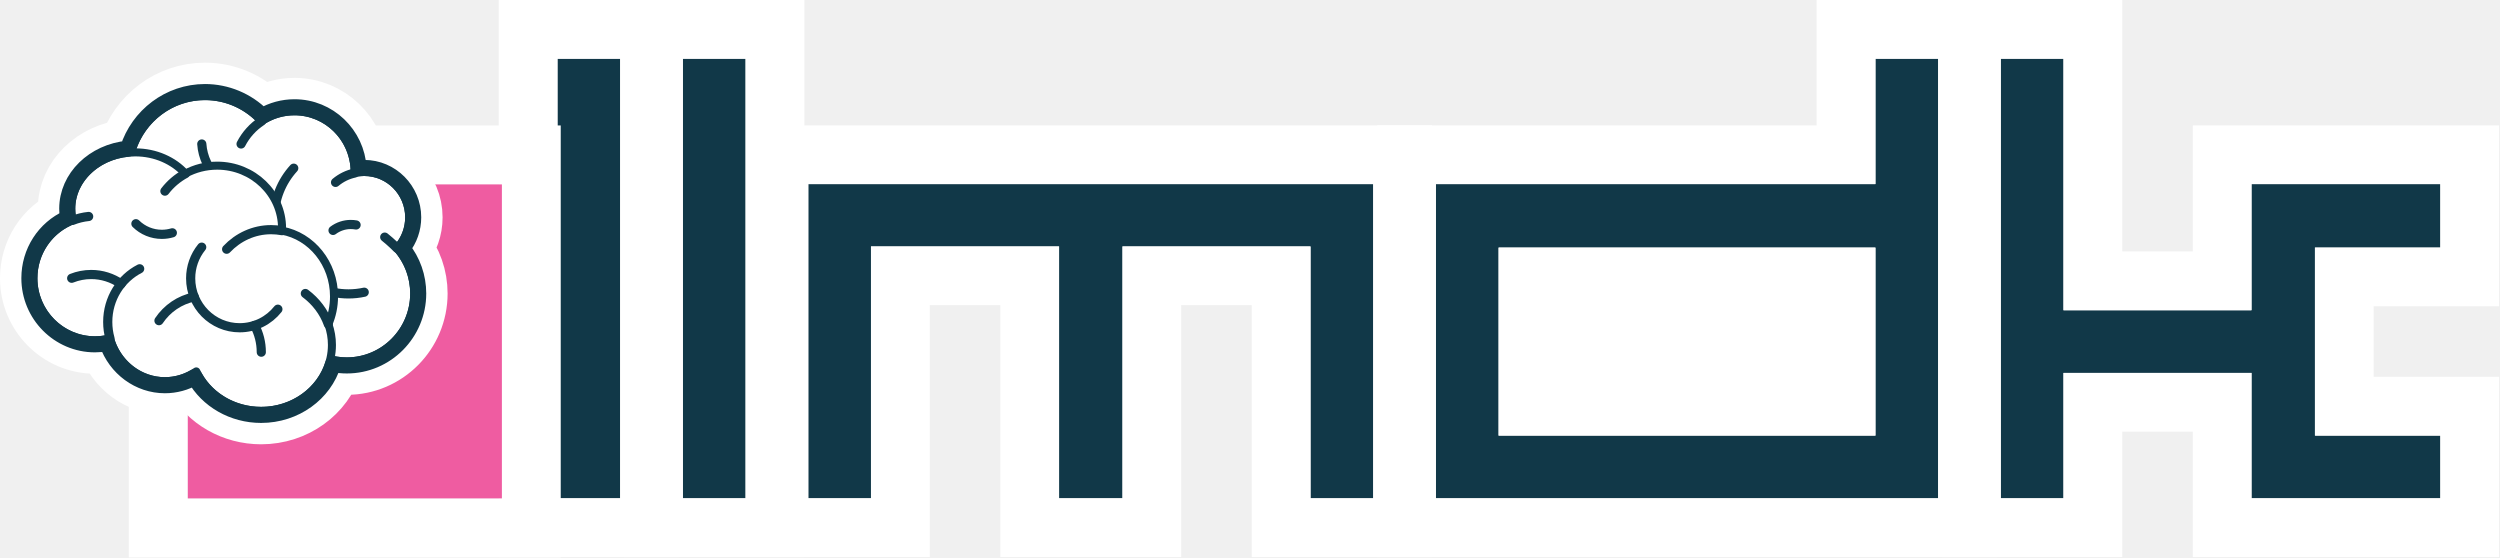
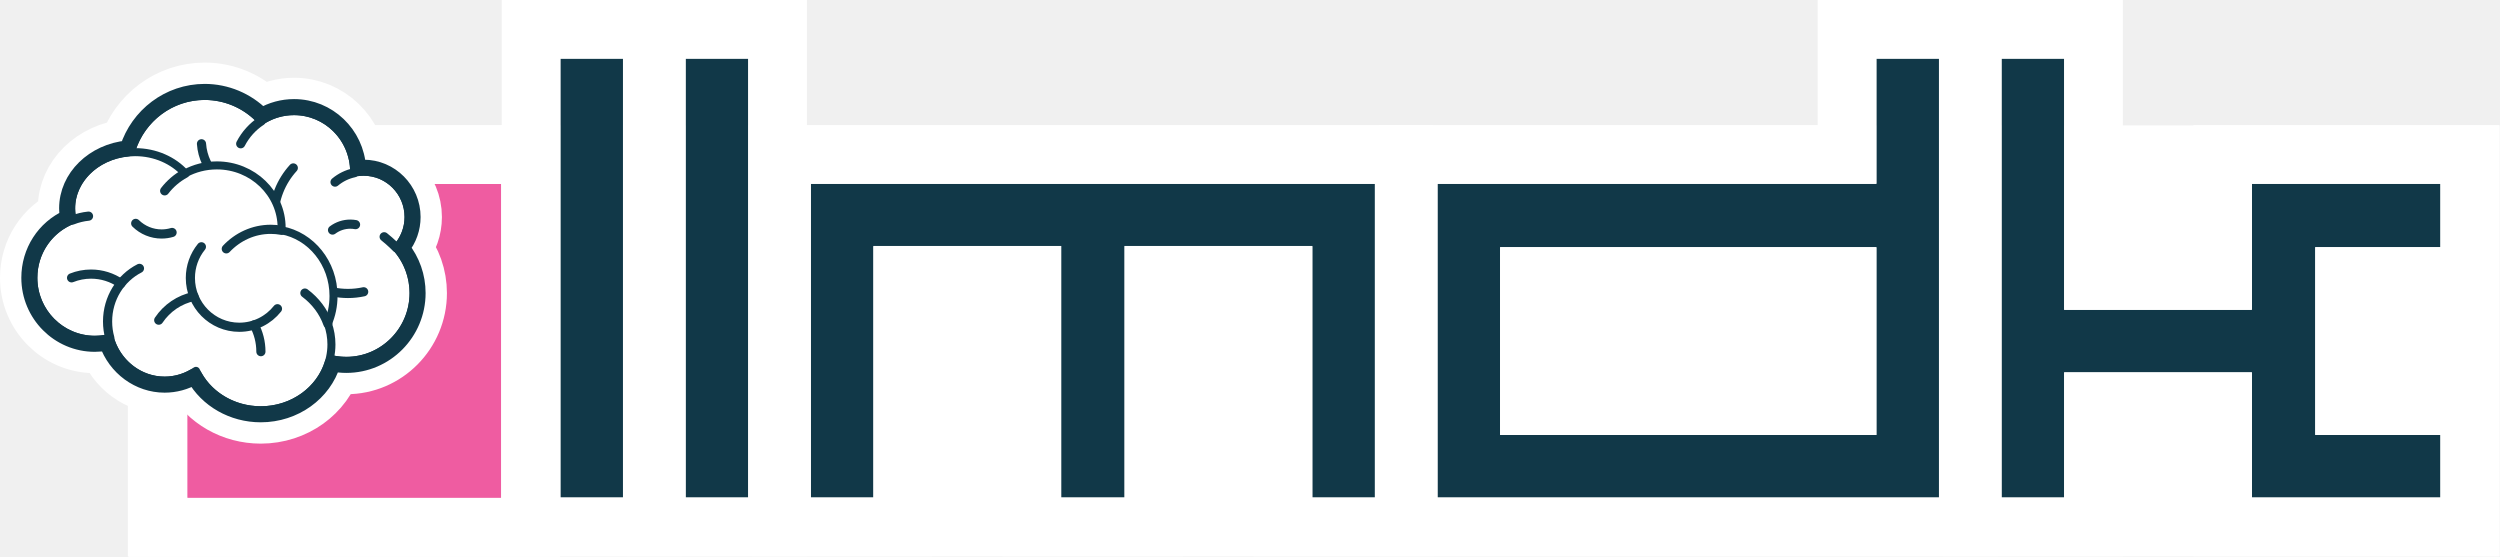
- <svg xmlns="http://www.w3.org/2000/svg" width="100%" height="100%" viewBox="0 0 2658 593" version="1.1" xml:space="preserve" style="fill-rule:evenodd;clip-rule:evenodd;stroke-linejoin:round;stroke-miterlimit:2;">
+ <svg xmlns="http://www.w3.org/2000/svg" width="100%" height="100%" viewBox="0 0 2662 593" version="1.1" xml:space="preserve" style="fill-rule:evenodd;clip-rule:evenodd;stroke-linejoin:round;stroke-miterlimit:2;">
  <g transform="matrix(1,0,0,1,0.00555208,-77.26)">
    <g transform="matrix(1,0,0,1,-1499.56,-7769.9)">
-       <g>
-         <g transform="matrix(1,0,0,1,322,1504)">
-           <rect x="2792" y="6642" width="361" height="139.654" style="fill:white;" />
+       <g transform="matrix(0.525981,0,0,1.09809,173.736,-2474.22)">
+         <rect x="2779.5" y="9521" width="4801.5" height="418" style="fill:white;" />
+       </g>
+       <g transform="matrix(1,0,0,1,-247.084,3549.76)">
+         <g transform="matrix(1,0,0,1,185.359,-4164.1)">
+           <g transform="matrix(600,0,0,600,2158,8991.27)">
+             <rect x="0" y="-0.779" width="0.111" height="0.779" style="fill:rgb(17,56,72);" />
+           </g>
+           <g transform="matrix(600,0,0,600,2291.33,8991.27)">
+             <rect x="0" y="-0.779" width="0.111" height="0.779" style="fill:rgb(17,56,72);" />
+           </g>
+           <g transform="matrix(600,0,0,600,2424.67,8991.27)">
+             <path d="M1.001,-0L0.89,-0L0.89,-0.446L0.557,-0.446L0.557,-0L0.444,-0L0.444,-0.446L0.111,-0.446L0.111,-0L0,-0L0,-0.557L1.001,-0.557L1.001,-0Z" style="fill:rgb(17,56,72);fill-rule:nonzero;" />
+           </g>
+           <g transform="matrix(600,0,0,600,3091.93,8991.27)">
+             <path d="M0.89,-0L0,-0L0,-0.557L0.779,-0.557L0.779,-0.779L0.89,-0.779L0.89,-0ZM0.779,-0.111L0.779,-0.444L0.111,-0.444L0.111,-0.111L0.779,-0.111Z" style="fill:rgb(17,56,72);fill-rule:nonzero;" />
+           </g>
+           <g transform="matrix(600,0,0,600,3692.53,8991.27)">
+             <path d="M0.779,-0L0.444,-0L0.444,-0.222L0.111,-0.222L0.111,-0L0,-0L0,-0.779L0.111,-0.779L0.111,-0.333L0.444,-0.333L0.444,-0.557L0.779,-0.557L0.779,-0.444L0.557,-0.444L0.557,-0.111L0.779,-0.111L0.779,-0Z" style="fill:rgb(17,56,72);fill-rule:nonzero;" />
+           </g>
+           <path d="M2095.5,9053.77L2287.17,9053.77L2287.17,8461.5L2095.5,8461.5L2095.5,9053.77ZM2224.67,8991.27L2158,8991.27L2158,8524L2224.67,8524L2224.67,8991.27Z" style="fill:white;" />
+           <path d="M2228.83,9053.77L2420.5,9053.77L2420.5,8461.5L2228.83,8461.5L2228.83,9053.77ZM2358,8991.27L2291.33,8991.27L2291.33,8524L2358,8524L2358,8991.27Z" style="fill:white;" />
+           <path d="M2896.1,9053.77L3087.77,9053.77L3087.77,8594.83L2362.17,8594.83L2362.17,9053.77L2553.83,9053.77L2553.83,8785.9L2628.83,8785.9L2628.83,9053.77L2821.1,9053.77L2821.1,8785.9L2896.1,8785.9L2896.1,9053.77ZM3025.27,8991.27L2958.6,8991.27L2958.6,8723.4L2758.6,8723.4L2758.6,8991.27L2691.33,8991.27L2691.33,8723.4L2491.33,8723.4L2491.33,8991.27L2424.67,8991.27L2424.67,8657.33L3025.27,8657.33L3025.27,8991.27Z" style="fill:white;" />
+           <path d="M3029.43,9053.77L3688.37,9053.77L3688.37,8461.5L3496.7,8461.5L3496.7,8594.83L3029.43,8594.83L3029.43,9053.77ZM3625.87,8991.27L3091.93,8991.27L3091.93,8657.33L3559.2,8657.33L3559.2,8524L3625.87,8524L3625.87,8991.27ZM3559.2,8924.6L3559.2,8724.6L3158.6,8724.6L3158.6,8924.6L3559.2,8924.6ZM3496.7,8862.1L3221.1,8862.1L3221.1,8787.1L3496.7,8787.1L3496.7,8862.1Z" style="fill:white;" />
+           <path d="M3896.7,9053.77L4222.3,9053.77L4222.3,8862.1L4088.97,8862.1L4088.97,8787.1L4222.3,8787.1L4222.3,8594.83L3896.7,8594.83L3896.7,8728.77L3821.7,8728.77L3821.7,8461.5L3630.03,8461.5L3630.03,9053.77L3821.7,9053.77L3821.7,8920.43L3896.7,8920.43L3896.7,9053.77ZM4159.8,8991.27L3959.2,8991.27L3959.2,8857.93L3759.2,8857.93L3759.2,8991.27L3692.53,8991.27L3692.53,8524L3759.2,8524L3759.2,8791.27L3959.2,8791.27L3959.2,8657.33L4159.8,8657.33L4159.8,8724.6L4026.47,8724.6L4026.47,8924.6L4159.8,8924.6L4159.8,8991.27Z" style="fill:white;" />
        </g>
-         <g transform="matrix(1,0,0,1,-247.084,3549.76)">
-           <g transform="matrix(1,0,0,1,181.359,-4164.1)">
-             <g transform="matrix(600,0,0,600,2158,8991.27)">
-               <rect x="0" y="-0.779" width="0.111" height="0.779" style="fill:rgb(17,56,72);" />
-             </g>
-             <g transform="matrix(600,0,0,600,2291.33,8991.27)">
-               <rect x="0" y="-0.779" width="0.111" height="0.779" style="fill:rgb(17,56,72);" />
-             </g>
-             <g transform="matrix(600,0,0,600,2424.67,8991.27)">
-               <path d="M1.001,-0L0.89,-0L0.89,-0.446L0.557,-0.446L0.557,-0L0.444,-0L0.444,-0.446L0.111,-0.446L0.111,-0L0,-0L0,-0.557L1.001,-0.557L1.001,-0Z" style="fill:rgb(17,56,72);fill-rule:nonzero;" />
-             </g>
-             <g transform="matrix(600,0,0,600,3091.93,8991.27)">
-               <path d="M0.89,-0L0,-0L0,-0.557L0.779,-0.557L0.779,-0.779L0.89,-0.779L0.89,-0ZM0.779,-0.111L0.779,-0.444L0.111,-0.444L0.111,-0.111L0.779,-0.111Z" style="fill:rgb(17,56,72);fill-rule:nonzero;" />
-             </g>
-             <g transform="matrix(600,0,0,600,3692.53,8991.27)">
-               <path d="M0.779,-0L0.444,-0L0.444,-0.222L0.111,-0.222L0.111,-0L0,-0L0,-0.779L0.111,-0.779L0.111,-0.333L0.444,-0.333L0.444,-0.557L0.779,-0.557L0.779,-0.444L0.557,-0.444L0.557,-0.111L0.779,-0.111L0.779,-0Z" style="fill:rgb(17,56,72);fill-rule:nonzero;" />
-             </g>
-             <path d="M2095.5,9053.77L2287.17,9053.77L2287.17,8461.5L2095.5,8461.5L2095.5,9053.77ZM2224.67,8991.27L2158,8991.27L2158,8524L2224.67,8524L2224.67,8991.27Z" style="fill:white;" />
-             <path d="M2228.83,9053.77L2420.5,9053.77L2420.5,8461.5L2228.83,8461.5L2228.83,9053.77ZM2358,8991.27L2291.33,8991.27L2291.33,8524L2358,8524L2358,8991.27Z" style="fill:white;" />
-             <path d="M2896.1,9053.77L3087.77,9053.77L3087.77,8594.83L2362.17,8594.83L2362.17,9053.77L2553.83,9053.77L2553.83,8785.9L2628.83,8785.9L2628.83,9053.77L2821.1,9053.77L2821.1,8785.9L2896.1,8785.9L2896.1,9053.77ZM3025.27,8991.27L2958.6,8991.27L2958.6,8723.4L2758.6,8723.4L2758.6,8991.27L2691.33,8991.27L2691.33,8723.4L2491.33,8723.4L2491.33,8991.27L2424.67,8991.27L2424.67,8657.33L3025.27,8657.33L3025.27,8991.27Z" style="fill:white;" />
-             <path d="M3029.43,9053.77L3688.37,9053.77L3688.37,8461.5L3496.7,8461.5L3496.7,8594.83L3029.43,8594.83L3029.43,9053.77ZM3625.87,8991.27L3091.93,8991.27L3091.93,8657.33L3559.2,8657.33L3559.2,8524L3625.87,8524L3625.87,8991.27ZM3559.2,8924.6L3559.2,8724.6L3158.6,8724.6L3158.6,8924.6L3559.2,8924.6ZM3496.7,8862.1L3221.1,8862.1L3221.1,8787.1L3496.7,8787.1L3496.7,8862.1Z" style="fill:white;" />
-             <path d="M3896.7,9053.77L4222.3,9053.77L4222.3,8862.1L4088.97,8862.1L4088.97,8787.1L4222.3,8787.1L4222.3,8594.83L3896.7,8594.83L3896.7,8728.77L3821.7,8728.77L3821.7,8461.5L3630.03,8461.5L3630.03,9053.77L3821.7,9053.77L3821.7,8920.43L3896.7,8920.43L3896.7,9053.77ZM4159.8,8991.27L3959.2,8991.27L3959.2,8857.93L3759.2,8857.93L3759.2,8991.27L3692.53,8991.27L3692.53,8524L3759.2,8524L3759.2,8791.27L3959.2,8791.27L3959.2,8657.33L4159.8,8657.33L4159.8,8724.6L4026.47,8724.6L4026.47,8924.6L4159.8,8924.6L4159.8,8991.27Z" style="fill:white;" />
-           </g>
-           <g transform="matrix(13.9272,0,0,0.949579,-7190.19,3786.79)">
-             <rect x="656" y="744" width="24" height="352" style="fill:rgb(239,92,161);" />
-             <path d="M684.488,1161.82L684.488,678.181L651.512,678.181L651.512,1161.82L684.488,1161.82ZM680,744L656,744L656,1096L680,1096L680,744Z" style="fill:white;" />
-           </g>
+         <g transform="matrix(13.9272,0,0,0.949579,-7190.19,3786.79)">
+           <rect x="656" y="744" width="24" height="352" style="fill:rgb(239,92,161);" />
+           <path d="M684.488,1161.82L684.488,678.181L651.512,678.181L651.512,1161.82L684.488,1161.82ZM680,744L656,744L656,1096L680,1096L680,744Z" style="fill:white;" />
+         </g>
+         <g transform="matrix(13.9272,0,0,0.949579,-7190.19,3786.79)">
+           <rect x="656" y="744" width="24" height="352" style="fill:rgb(239,92,161);" />
+           <path d="M684.488,1161.82L684.488,678.181L651.512,678.181L651.512,1161.82L684.488,1161.82ZM680,744L656,744L656,1096L680,1096L680,744Z" style="fill:white;" />
        </g>
      </g>
      <g transform="matrix(1,0,0,1,-277.084,3519.76)">
        <g>
          <g transform="matrix(2.17933,0,0,2.17933,1783.56,4400.76)">
            <path d="M198.89,109.523C198.89,113.669 198.137,117.634 196.76,121.29C192.046,133.777 180.069,142.647 166.033,142.647C151.669,142.647 139.463,133.355 134.994,120.407C108.458,122.33 93.284,110.372 86.975,87.58C71.037,83.21 59.322,68.518 59.322,51.064C59.322,39.775 64.225,29.639 72.001,22.709C78.618,16.803 87.321,13.221 96.854,13.221C107.776,13.221 117.611,17.922 124.461,25.438C129.069,22.4 134.575,20.639 140.489,20.639C144.616,20.639 148.55,21.5 152.115,23.052C162.429,27.541 169.682,37.823 169.843,49.832C169.849,49.973 169.849,50.108 169.849,50.249L169.843,50.749L169.843,50.755C171.343,50.423 172.899,50.249 174.501,50.249C181.653,50.249 188.007,53.702 192.011,59.046L192.018,59.046C194.795,62.753 196.441,67.37 196.441,72.376C196.451,77.568 194.637,82.596 191.32,86.568C191.071,86.874 190.812,87.172 190.544,87.462C195.738,93.317 198.89,101.051 198.89,109.523" style="fill:white;fill-rule:nonzero;stroke:white;stroke-width:28.68px;" />
            <path d="M140.126,48.388C134.182,54.902 130.551,63.597 130.551,73.148C130.551,93.346 146.791,109.721 166.824,109.721C169.409,109.723 171.986,109.447 174.513,108.898M95.269,36.582C96.177,49.792 107.092,60.224 120.423,60.224M160.522,55.318C163.218,53.059 166.416,51.493 169.843,50.752M124.462,25.434C120.239,28.206 116.769,32.049 114.432,36.582" style="fill:none;fill-rule:nonzero;stroke:white;stroke-width:28.68px;stroke-linecap:round;stroke-miterlimit:10;" />
            <path d="M198.89,109.517C198.89,127.814 184.18,142.642 166.033,142.642C151.669,142.642 139.463,133.35 134.994,120.401C108.458,122.325 93.284,110.367 86.975,87.575C71.037,83.205 59.322,68.513 59.322,51.058C59.322,30.157 76.124,13.215 96.854,13.215C107.776,13.215 117.611,17.917 124.461,25.432C129.069,22.394 134.575,20.634 140.489,20.634C156.705,20.634 169.849,33.892 169.849,50.243L169.843,50.744L169.843,50.749C171.343,50.417 172.899,50.243 174.501,50.243C186.617,50.243 196.441,60.148 196.441,72.371C196.441,78.204 194.204,83.503 190.544,87.457C195.738,93.312 198.89,101.046 198.89,109.518L198.89,109.517Z" style="fill:none;fill-rule:nonzero;stroke:white;stroke-width:28.68px;stroke-miterlimit:10;" />
            <path d="M190.546,87.457C190.546,87.457 187.999,84.792 184.515,82.018M92.571,147.53C91.133,144.501 90.213,141.249 89.85,137.911" style="fill:none;fill-rule:nonzero;stroke:white;stroke-width:28.68px;stroke-linecap:round;stroke-miterlimit:10;" />
            <path d="M156.992,124.493C158.153,127.742 158.746,131.17 158.743,134.623C158.743,152.387 143.28,166.78 124.201,166.78C110.054,166.78 97.898,158.866 92.565,147.532C88.17,150.542 82.898,152.297 77.236,152.297C64.54,152.297 53.828,143.488 50.47,131.44C48.073,132.042 45.611,132.347 43.14,132.345C26.555,132.345 13.105,118.789 13.105,102.061C13.105,89.214 21.044,78.235 32.245,73.841C31.805,72.002 31.57,70.096 31.57,68.138C31.57,52.968 45.55,40.672 62.799,40.672C72.701,40.672 81.536,44.732 87.254,51.055C91.84,48.574 97.129,47.152 102.763,47.152C120.24,47.152 134.409,60.815 134.409,77.666C134.411,78.064 134.402,78.461 134.381,78.858C148.802,81.524 159.763,94.878 159.763,110.954C159.763,115.785 158.776,120.37 156.992,124.492" style="fill:white;fill-rule:nonzero;stroke:white;stroke-width:28.68px;" />
            <path d="M145.791,109.524C150.939,113.359 154.878,118.546 156.998,124.497M50.477,131.443C49.763,128.89 49.383,126.195 49.383,123.405C49.383,112.02 55.737,102.172 64.964,97.464M40.073,71.944C37.34,72.225 34.718,72.872 32.252,73.845M87.267,51.064L87.261,51.059M87.261,51.059C83.34,53.196 79.937,56.11 77.276,59.587" style="fill:none;fill-rule:nonzero;stroke:white;stroke-width:28.68px;stroke-linecap:round;stroke-miterlimit:10;" />
            <path d="M157.008,124.495C158.169,127.744 158.761,131.172 158.759,134.625C158.759,152.389 143.295,166.782 124.216,166.782C110.07,166.782 97.914,158.868 92.581,147.534C88.186,150.544 82.913,152.298 77.251,152.298C64.555,152.298 53.844,143.49 50.486,131.442C48.089,132.044 45.627,132.349 43.156,132.347C26.571,132.347 13.121,118.791 13.121,102.063C13.121,89.216 21.059,78.236 32.261,73.843C31.82,72.004 31.586,70.097 31.586,68.14C31.586,52.97 45.566,40.674 62.814,40.674C72.716,40.674 81.552,44.734 87.27,51.057C91.856,48.576 97.144,47.154 102.779,47.154C120.256,47.154 134.425,60.817 134.425,77.668C134.427,78.066 134.417,78.463 134.397,78.86C148.818,81.526 159.779,94.88 159.779,110.956C159.779,115.787 158.792,120.372 157.007,124.494L157.008,124.495Z" style="fill:none;fill-rule:nonzero;stroke:white;stroke-width:28.68px;stroke-miterlimit:10;" />
            <path d="M107.388,87.926C112.944,82.032 120.615,78.381 129.082,78.381C130.89,78.381 132.659,78.544 134.382,78.864M132.395,117.179C128.018,122.698 121.283,126.234 113.729,126.234C100.536,126.234 89.842,115.45 89.842,102.149C89.833,96.594 91.737,91.209 95.227,86.913" style="fill:none;fill-rule:nonzero;stroke:white;stroke-width:28.68px;stroke-linecap:round;stroke-miterlimit:10;" />
            <path d="M124.299,138.158C124.299,133.428 123.116,128.979 121.029,125.092M74.377,122.775C78.315,116.891 84.446,112.633 91.592,111.188M31.791,102.086C34.817,100.878 38.042,100.257 41.297,100.258C46.515,100.251 51.612,101.848 55.907,104.838M80.901,79.919C79.276,80.402 77.556,80.66 75.775,80.66C71.049,80.667 66.508,78.806 63.126,75.479M159.298,78.745C161.799,76.864 164.836,75.85 167.956,75.854C168.823,75.854 169.688,75.931 170.541,76.086" style="fill:none;fill-rule:nonzero;stroke:white;stroke-width:28.68px;stroke-linecap:round;stroke-miterlimit:10;" />
            <path d="M193.124,87.474C196.538,83.203 198.401,77.907 198.401,72.377C198.401,59.09 187.682,48.28 174.508,48.28C173.587,48.28 172.668,48.334 171.757,48.44C170.825,31.866 157.159,18.671 140.495,18.671C134.939,18.671 129.541,20.138 124.786,22.927C117.377,15.461 107.334,11.263 96.86,11.252C79.304,11.252 64.394,22.868 59.276,38.875C42.636,40.445 29.628,52.97 29.628,68.141C29.628,69.651 29.759,71.164 30.017,72.655C18.509,77.856 11.164,89.224 11.164,102.064C11.164,119.848 25.514,134.317 43.151,134.317C45.165,134.317 47.175,134.128 49.154,133.751C53.341,145.92 64.643,154.268 77.247,154.268C82.361,154.272 87.386,152.916 91.815,150.338C98.05,161.593 110.524,168.752 124.212,168.752C140.877,168.752 154.959,158.248 159.31,143.952C161.498,144.386 163.749,144.616 166.039,144.616C185.233,144.616 200.849,128.872 200.849,109.523C200.849,101.462 198.118,93.698 193.124,87.474Z" style="fill:none;fill-rule:nonzero;stroke:white;stroke-width:28.68px;stroke-miterlimit:10;" />
          </g>
          <g transform="matrix(2.17933,0,0,2.17933,1783.56,4400.76)">
            <path d="M198.89,109.523C198.89,113.669 198.137,117.634 196.76,121.29C192.046,133.777 180.069,142.647 166.033,142.647C151.669,142.647 139.463,133.355 134.994,120.407C108.458,122.33 93.284,110.372 86.975,87.58C71.037,83.21 59.322,68.518 59.322,51.064C59.322,39.775 64.225,29.639 72.001,22.709C78.618,16.803 87.321,13.221 96.854,13.221C107.776,13.221 117.611,17.922 124.461,25.438C129.069,22.4 134.575,20.639 140.489,20.639C144.616,20.639 148.55,21.5 152.115,23.052C162.429,27.541 169.682,37.823 169.843,49.832C169.849,49.973 169.849,50.108 169.849,50.249L169.843,50.749L169.843,50.755C171.343,50.423 172.899,50.249 174.501,50.249C181.653,50.249 188.007,53.702 192.011,59.046L192.018,59.046C194.795,62.753 196.441,67.37 196.441,72.376C196.451,77.568 194.637,82.596 191.32,86.568C191.071,86.874 190.812,87.172 190.544,87.462C195.738,93.317 198.89,101.051 198.89,109.523" style="fill:white;fill-rule:nonzero;stroke:rgb(17,56,72);stroke-width:0.46px;" />
            <path d="M140.126,48.388C134.182,54.902 130.551,63.597 130.551,73.148C130.551,93.346 146.791,109.721 166.824,109.721C169.409,109.723 171.986,109.447 174.513,108.898M95.269,36.582C96.177,49.792 107.092,60.224 120.423,60.224M160.522,55.318C163.218,53.059 166.416,51.493 169.843,50.752M124.462,25.434C120.239,28.206 116.769,32.049 114.432,36.582" style="fill:none;fill-rule:nonzero;stroke:rgb(17,56,72);stroke-width:4.48px;stroke-linecap:round;stroke-miterlimit:10;" />
            <path d="M198.89,109.517C198.89,127.814 184.18,142.642 166.033,142.642C151.669,142.642 139.463,133.35 134.994,120.401C108.458,122.325 93.284,110.367 86.975,87.575C71.037,83.205 59.322,68.513 59.322,51.058C59.322,30.157 76.124,13.215 96.854,13.215C107.776,13.215 117.611,17.917 124.461,25.432C129.069,22.394 134.575,20.634 140.489,20.634C156.705,20.634 169.849,33.892 169.849,50.243L169.843,50.744L169.843,50.749C171.343,50.417 172.899,50.243 174.501,50.243C186.617,50.243 196.441,60.148 196.441,72.371C196.441,78.204 194.204,83.503 190.544,87.457C195.738,93.312 198.89,101.046 198.89,109.518L198.89,109.517Z" style="fill:none;fill-rule:nonzero;stroke:rgb(17,56,72);stroke-width:3.92px;stroke-miterlimit:10;" />
            <path d="M190.546,87.457C190.546,87.457 187.999,84.792 184.515,82.018M92.571,147.53C91.133,144.501 90.213,141.249 89.85,137.911" style="fill:none;fill-rule:nonzero;stroke:rgb(17,56,72);stroke-width:4.48px;stroke-linecap:round;stroke-miterlimit:10;" />
            <path d="M156.992,124.493C158.153,127.742 158.746,131.17 158.743,134.623C158.743,152.387 143.28,166.78 124.201,166.78C110.054,166.78 97.898,158.866 92.565,147.532C88.17,150.542 82.898,152.297 77.236,152.297C64.54,152.297 53.828,143.488 50.47,131.44C48.073,132.042 45.611,132.347 43.14,132.345C26.555,132.345 13.105,118.789 13.105,102.061C13.105,89.214 21.044,78.235 32.245,73.841C31.805,72.002 31.57,70.096 31.57,68.138C31.57,52.968 45.55,40.672 62.799,40.672C72.701,40.672 81.536,44.732 87.254,51.055C91.84,48.574 97.129,47.152 102.763,47.152C120.24,47.152 134.409,60.815 134.409,77.666C134.411,78.064 134.402,78.461 134.381,78.858C148.802,81.524 159.763,94.878 159.763,110.954C159.763,115.785 158.776,120.37 156.992,124.492" style="fill:white;fill-rule:nonzero;stroke:rgb(17,56,72);stroke-width:0.46px;" />
            <path d="M145.791,109.524C150.939,113.359 154.878,118.546 156.998,124.497M50.477,131.443C49.763,128.89 49.383,126.195 49.383,123.405C49.383,112.02 55.737,102.172 64.964,97.464M40.073,71.944C37.34,72.225 34.718,72.872 32.252,73.845M87.267,51.064L87.261,51.059M87.261,51.059C83.34,53.196 79.937,56.11 77.276,59.587" style="fill:none;fill-rule:nonzero;stroke:rgb(17,56,72);stroke-width:4.48px;stroke-linecap:round;stroke-miterlimit:10;" />
            <path d="M157.008,124.495C158.169,127.744 158.761,131.172 158.759,134.625C158.759,152.389 143.295,166.782 124.216,166.782C110.07,166.782 97.914,158.868 92.581,147.534C88.186,150.544 82.913,152.298 77.251,152.298C64.555,152.298 53.844,143.49 50.486,131.442C48.089,132.044 45.627,132.349 43.156,132.347C26.571,132.347 13.121,118.791 13.121,102.063C13.121,89.216 21.059,78.236 32.261,73.843C31.82,72.004 31.586,70.097 31.586,68.14C31.586,52.97 45.566,40.674 62.814,40.674C72.716,40.674 81.552,44.734 87.27,51.057C91.856,48.576 97.144,47.154 102.779,47.154C120.256,47.154 134.425,60.817 134.425,77.668C134.427,78.066 134.417,78.463 134.397,78.86C148.818,81.526 159.779,94.88 159.779,110.956C159.779,115.787 158.792,120.372 157.007,124.494L157.008,124.495Z" style="fill:none;fill-rule:nonzero;stroke:rgb(17,56,72);stroke-width:3.92px;stroke-miterlimit:10;" />
            <path d="M107.388,87.926C112.944,82.032 120.615,78.381 129.082,78.381C130.89,78.381 132.659,78.544 134.382,78.864M132.395,117.179C128.018,122.698 121.283,126.234 113.729,126.234C100.536,126.234 89.842,115.45 89.842,102.149C89.833,96.594 91.737,91.209 95.227,86.913" style="fill:none;fill-rule:nonzero;stroke:rgb(17,56,72);stroke-width:4.48px;stroke-linecap:round;stroke-miterlimit:10;" />
            <path d="M124.299,138.158C124.299,133.428 123.116,128.979 121.029,125.092M74.377,122.775C78.315,116.891 84.446,112.633 91.592,111.188M31.791,102.086C34.817,100.878 38.042,100.257 41.297,100.258C46.515,100.251 51.612,101.848 55.907,104.838M80.901,79.919C79.276,80.402 77.556,80.66 75.775,80.66C71.049,80.667 66.508,78.806 63.126,75.479M159.298,78.745C161.799,76.864 164.836,75.85 167.956,75.854C168.823,75.854 169.688,75.931 170.541,76.086" style="fill:none;fill-rule:nonzero;stroke:rgb(17,56,72);stroke-width:4.48px;stroke-linecap:round;stroke-miterlimit:10;" />
            <path d="M193.124,87.474C196.538,83.203 198.401,77.907 198.401,72.377C198.401,59.09 187.682,48.28 174.508,48.28C173.587,48.28 172.668,48.334 171.757,48.44C170.825,31.866 157.159,18.671 140.495,18.671C134.939,18.671 129.541,20.138 124.786,22.927C117.377,15.461 107.334,11.263 96.86,11.252C79.304,11.252 64.394,22.868 59.276,38.875C42.636,40.445 29.628,52.97 29.628,68.141C29.628,69.651 29.759,71.164 30.017,72.655C18.509,77.856 11.164,89.224 11.164,102.064C11.164,119.848 25.514,134.317 43.151,134.317C45.165,134.317 47.175,134.128 49.154,133.751C53.341,145.92 64.643,154.268 77.247,154.268C82.361,154.272 87.386,152.916 91.815,150.338C98.05,161.593 110.524,168.752 124.212,168.752C140.877,168.752 154.959,158.248 159.31,143.952C161.498,144.386 163.749,144.616 166.039,144.616C185.233,144.616 200.849,128.872 200.849,109.523C200.849,101.462 198.118,93.698 193.124,87.474Z" style="fill:none;fill-rule:nonzero;stroke:rgb(17,56,72);stroke-width:7.84px;stroke-miterlimit:10;" />
          </g>
        </g>
      </g>
    </g>
  </g>
</svg>
